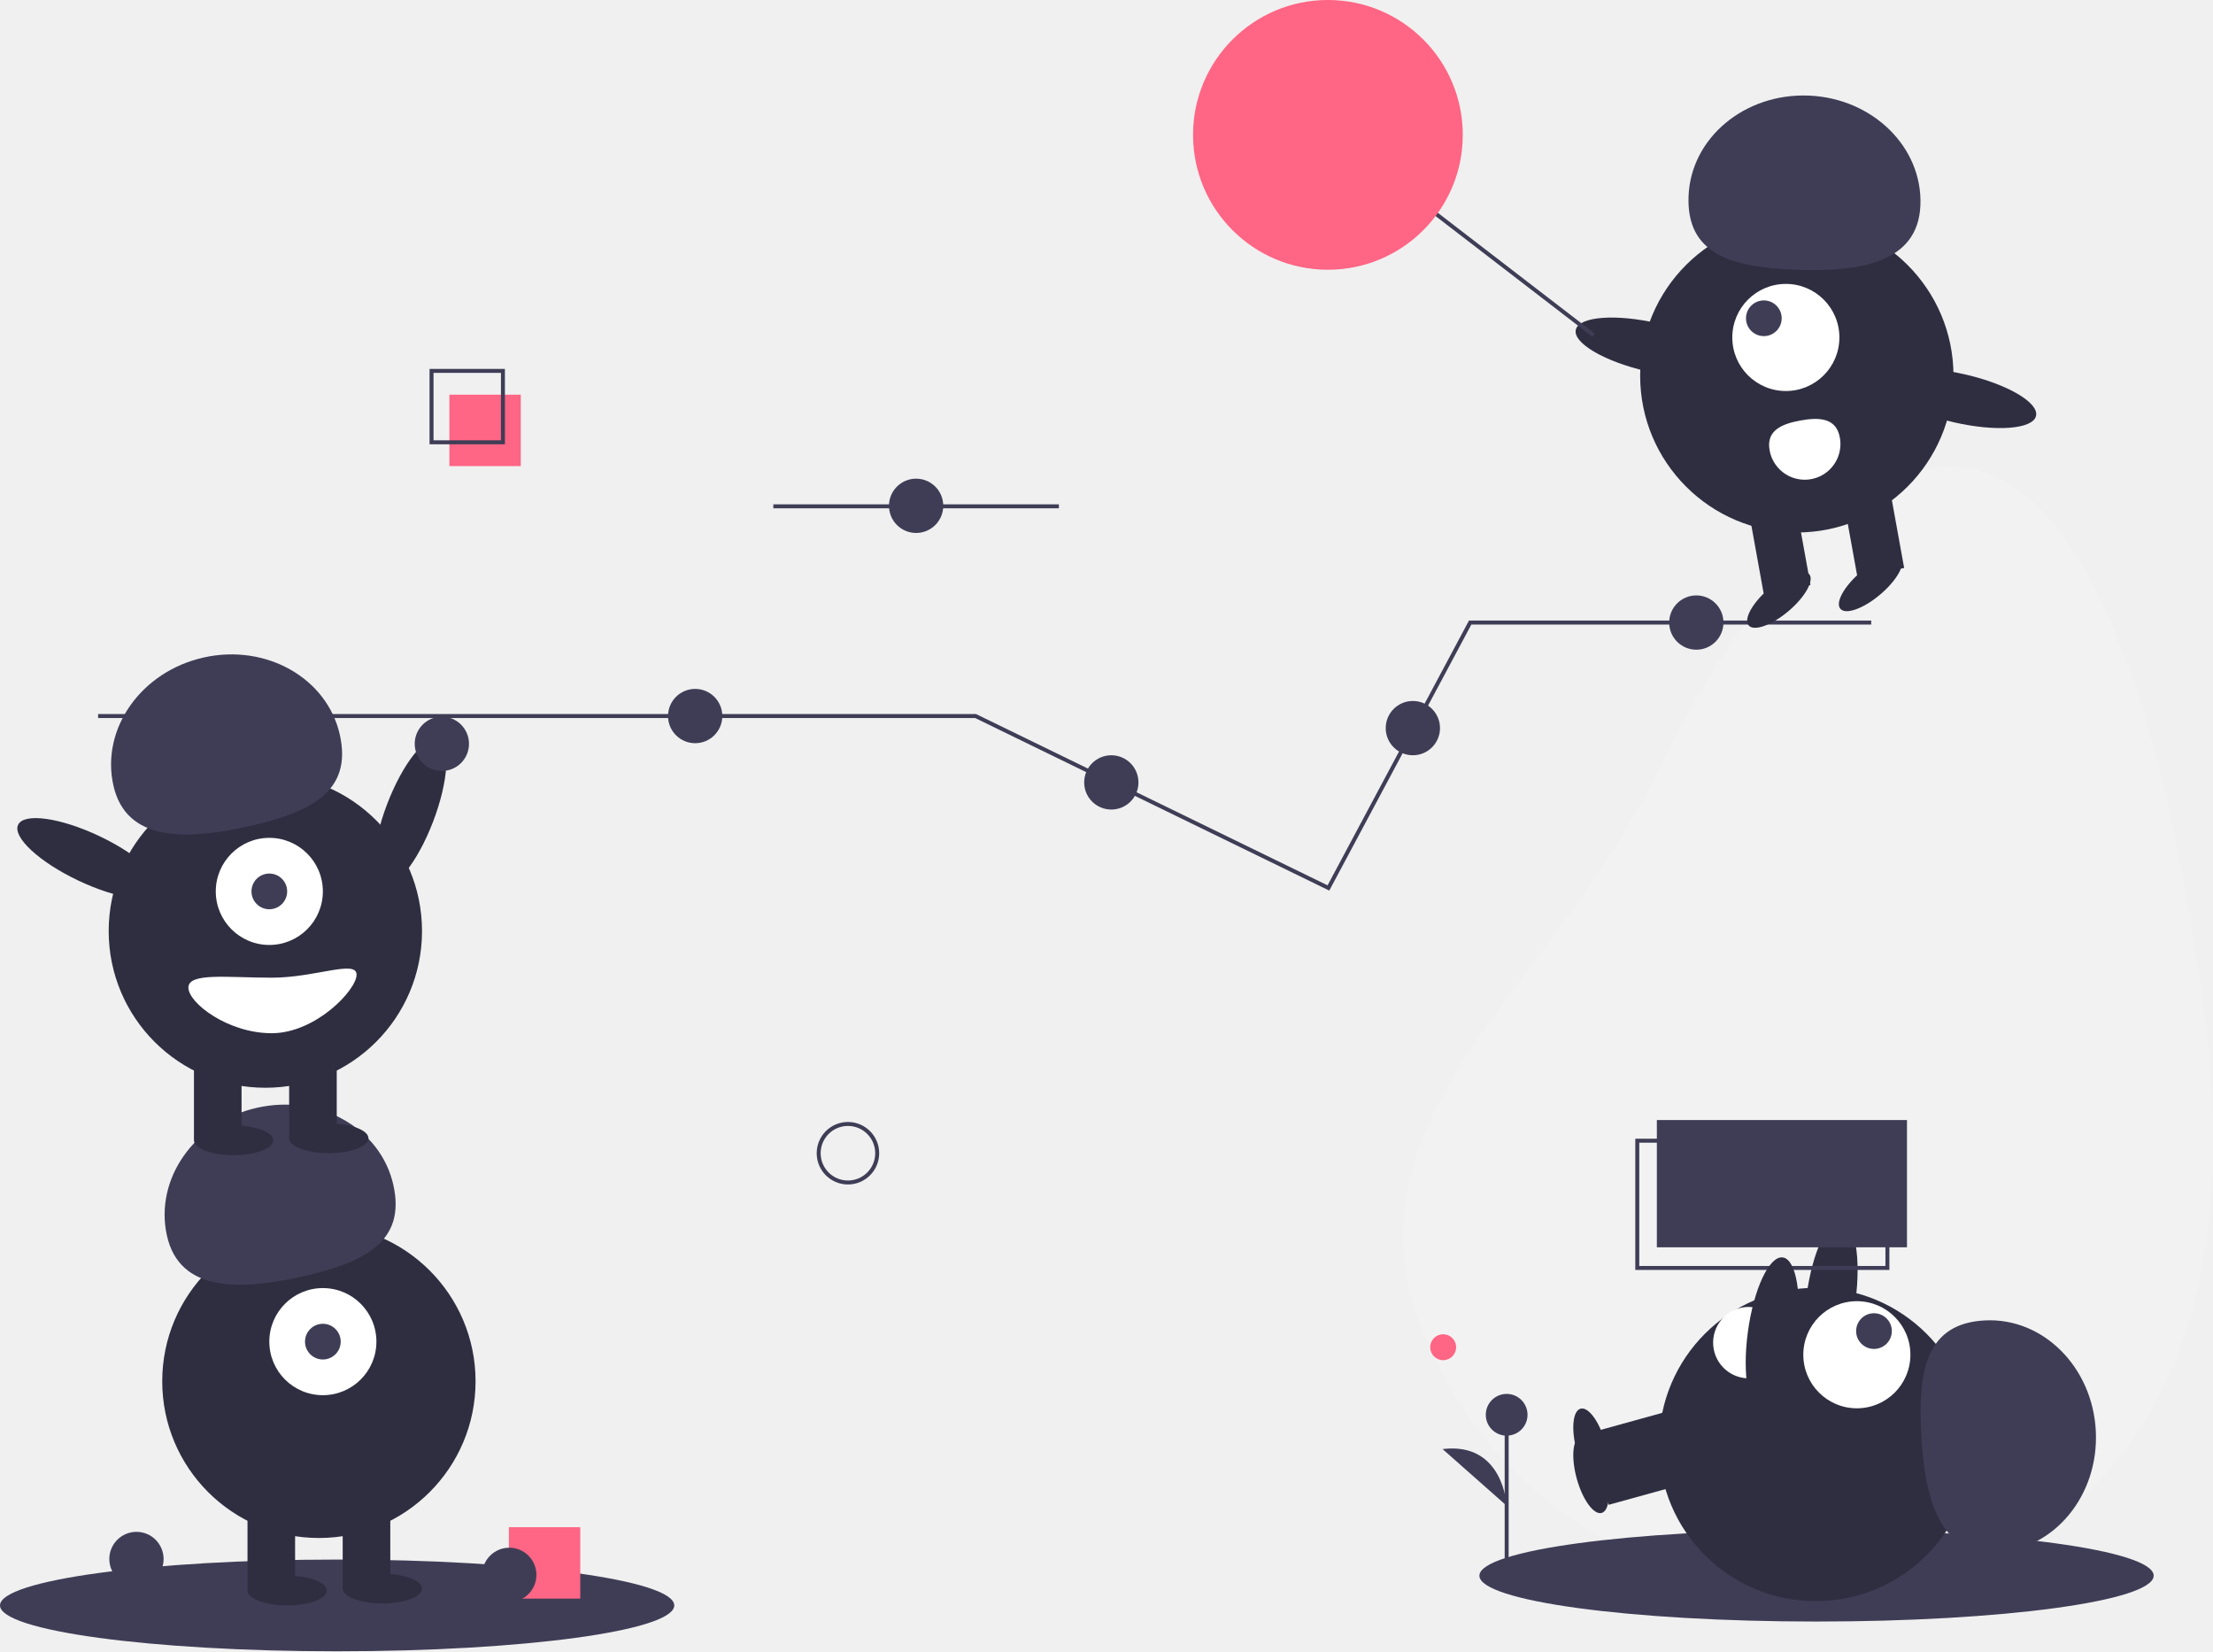
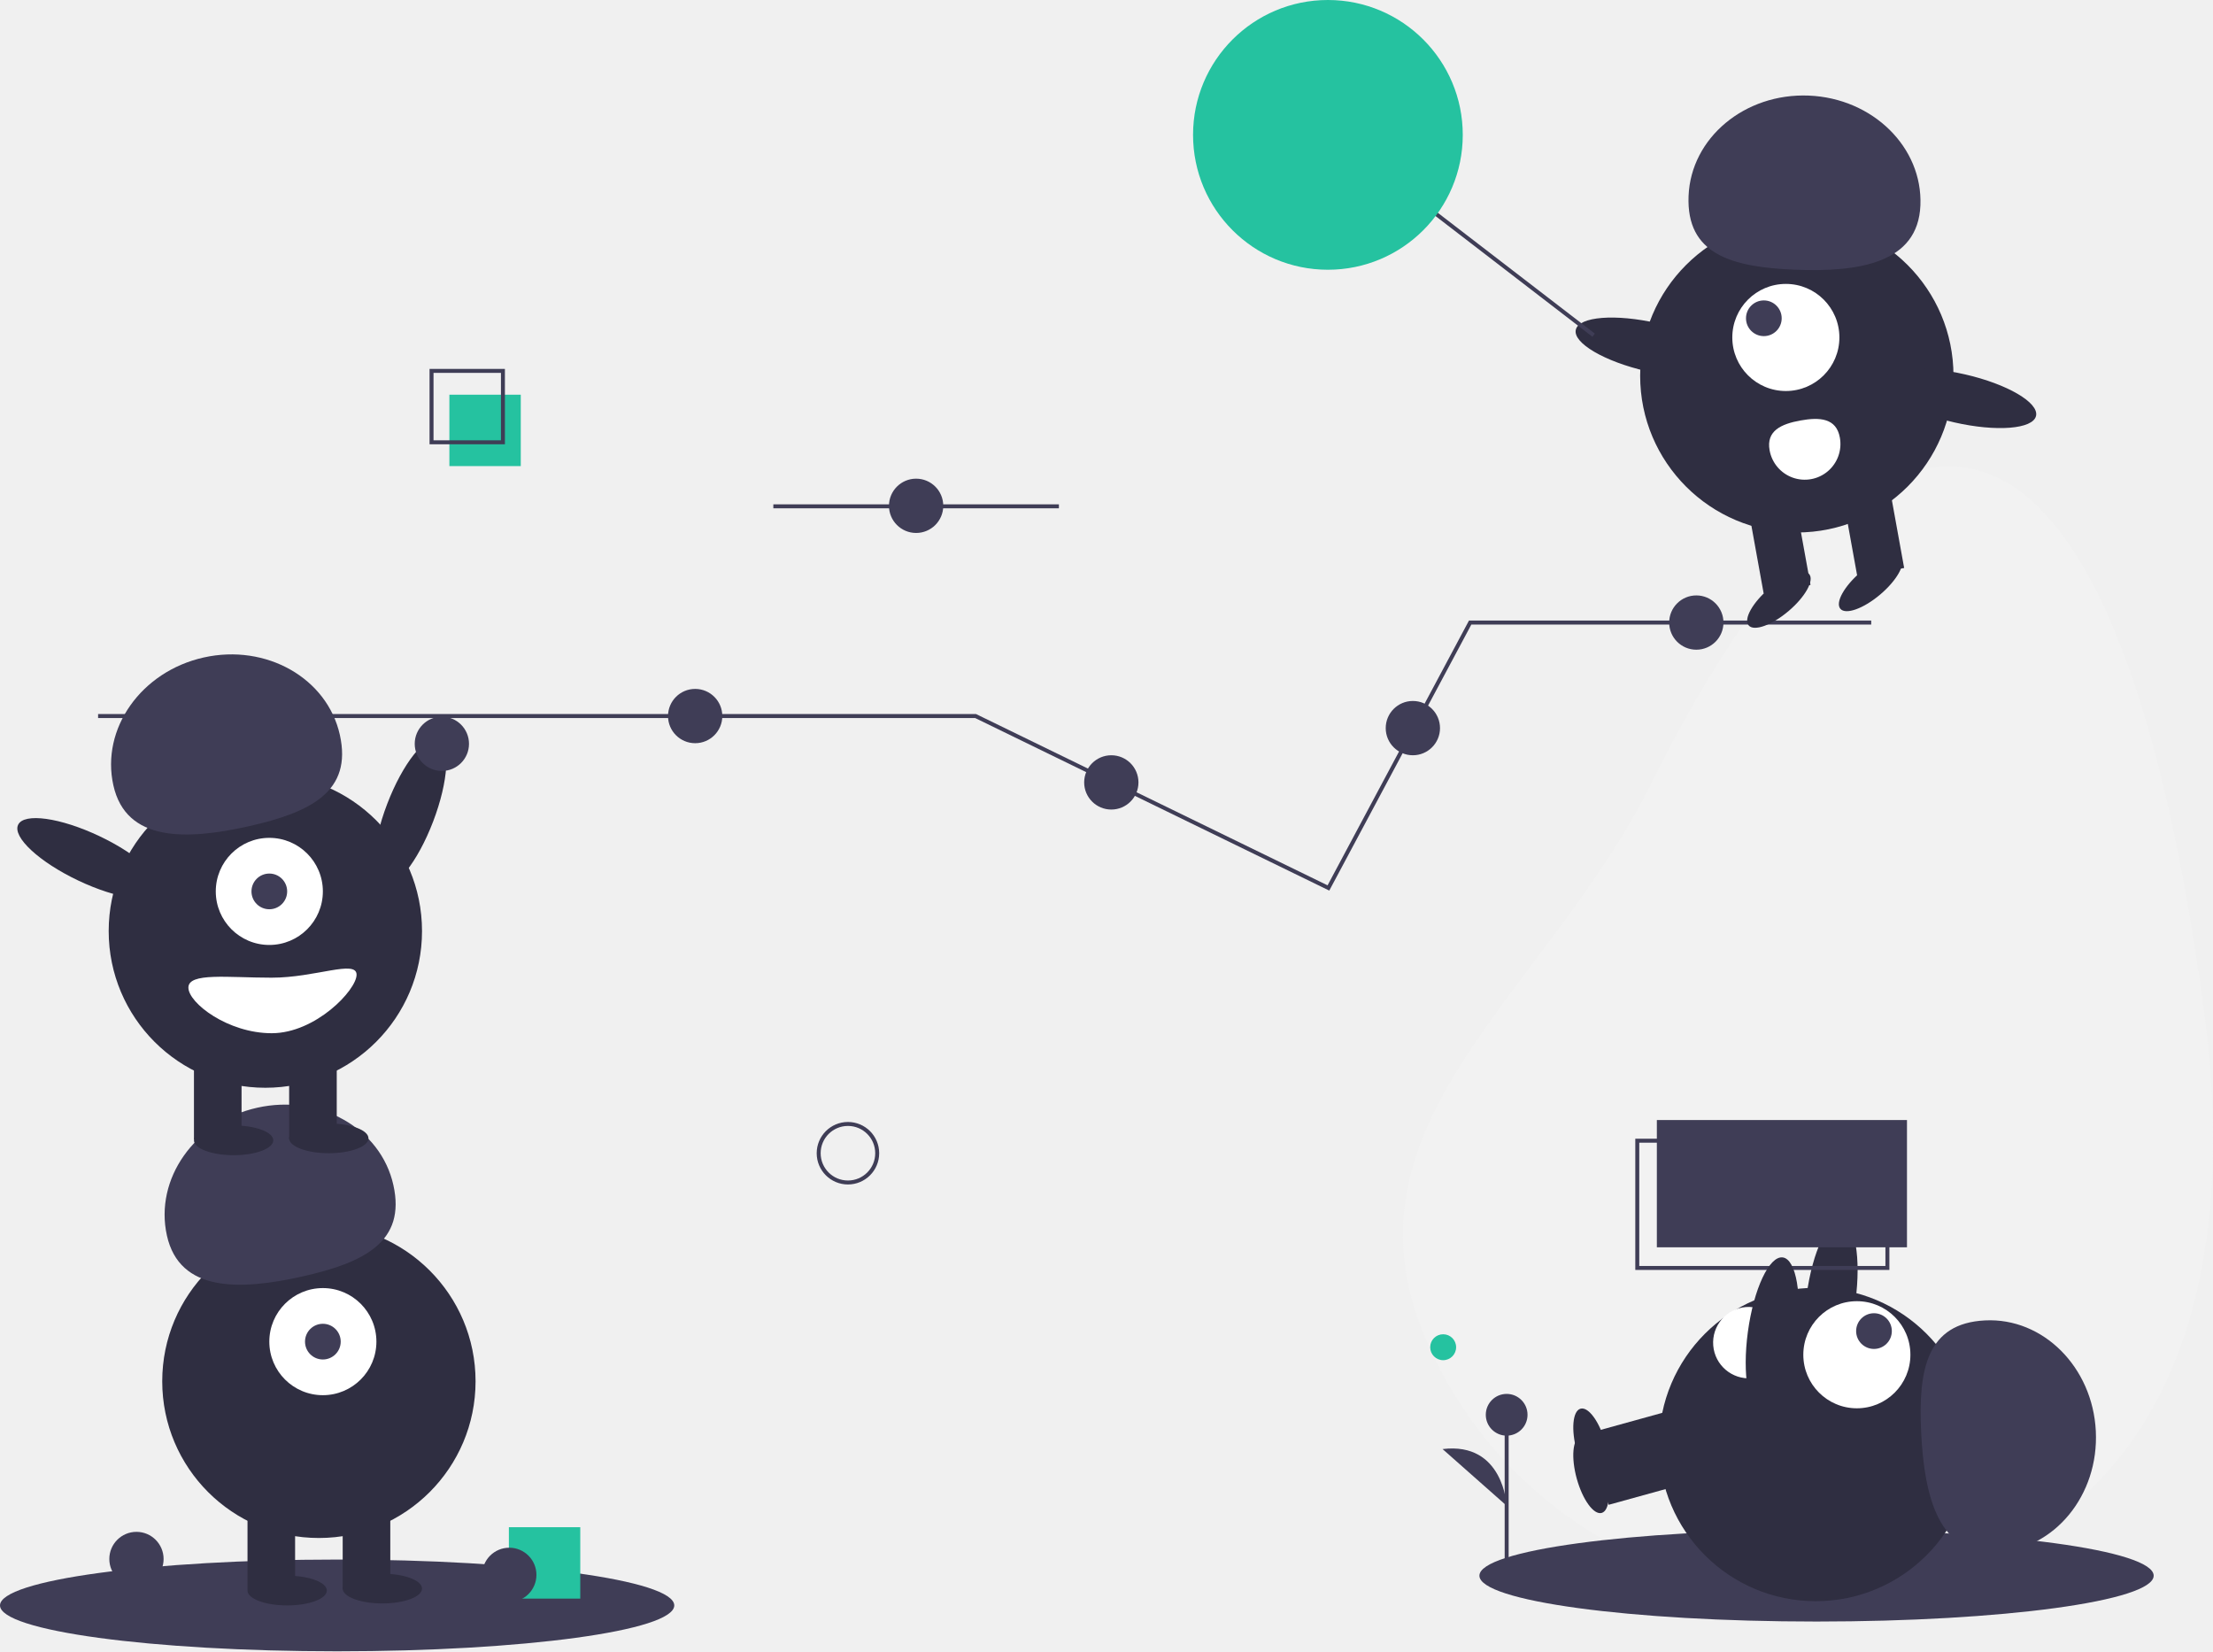
- <svg xmlns="http://www.w3.org/2000/svg" id="b32a285a-6b04-4396-8e15-f52ff515c3cb" data-name="Layer 1" width="1115.914" height="832.564" viewBox="0 0 1115.914 832.564">
+ <svg xmlns="http://www.w3.org/2000/svg" width="1115.914" height="832.564" viewBox="0 0 1115.914 832.564">
  <line x1="389.957" y1="255.282" x2="533.957" y2="255.282" fill="none" stroke="#3f3d56" stroke-miterlimit="10" stroke-width="2" />
  <ellipse cx="248.867" cy="443.498" rx="39.5" ry="12.4" transform="translate(-296.2973 483.9037) rotate(-69.08217)" fill="#2f2e41" />
  <path d="M1153.378,543.014c15.666,116.589-5.666,233.305-114.169,278.753S805.904,816.101,760.456,707.599s61.785-173.424,114.169-278.753C981.001,214.952,1104.728,180.95,1153.378,543.014Z" transform="translate(-42.04308 -33.7182)" fill="#f2f2f2" />
  <ellipse cx="916" cy="794.436" rx="170" ry="23.127" fill="#3f3d56" />
  <rect x="858.752" y="753.632" width="24" height="43" transform="translate(313.5944 1787.214) rotate(-105.4523)" fill="#2f2e41" />
  <ellipse cx="844.359" cy="777.24" rx="7.5" ry="20" transform="translate(-218.6063 219.3442) rotate(-15.45227)" fill="#2f2e41" />
  <ellipse cx="965.361" cy="688.069" rx="39.5" ry="12.4" transform="translate(111.8234 1518.548) rotate(-82.28111)" fill="#2f2e41" />
  <circle cx="915.585" cy="728.299" r="79" fill="#2f2e41" />
  <rect x="858.752" y="739.632" width="24" height="43" transform="translate(327.0883 1769.483) rotate(-105.4523)" fill="#2f2e41" />
  <ellipse cx="844.359" cy="763.24" rx="7.5" ry="20" transform="translate(-214.8762 218.8382) rotate(-15.45227)" fill="#2f2e41" />
  <circle cx="936.329" cy="683.043" r="27" fill="#fff" />
  <circle cx="944.963" cy="671.116" r="9" fill="#3f3d56" />
  <path d="M1048.858,816.306c29.235-1.463,51.625-28.808,50.01-61.076s-26.623-57.241-55.858-55.778-33.822,24.412-32.207,56.681S1019.623,817.769,1048.858,816.306Z" transform="translate(-42.04308 -33.7182)" fill="#3f3d56" />
  <path d="M925.341,728.592a18,18,0,0,1-2.904-35.883c9.909-.802,12.611,7.065,13.413,16.973S935.25,727.79,925.341,728.592Z" transform="translate(-42.04308 -33.7182)" fill="#fff" />
  <polyline points="49.464 361.025 491.957 361.025 560.56 394.447 669.866 447.699 741.334 313.887 943.574 313.887" fill="none" stroke="#3f3d56" stroke-miterlimit="10" stroke-width="2" />
  <circle cx="222.811" cy="375.025" r="13.685" fill="#3f3d56" />
  <circle cx="350.541" cy="361.025" r="13.685" fill="#3f3d56" />
  <circle cx="560.384" cy="394.478" r="13.685" fill="#3f3d56" />
  <circle cx="855.379" cy="313.887" r="13.685" fill="#3f3d56" />
  <circle cx="712.443" cy="367.108" r="13.685" fill="#3f3d56" />
  <circle cx="427.576" cy="581.441" r="14.756" fill="none" stroke="#3f3d56" stroke-miterlimit="10" stroke-width="2" />
  <ellipse cx="170" cy="809.436" rx="170" ry="23.127" fill="#3f3d56" />
  <circle cx="160.805" cy="696.436" r="79" fill="#2f2e41" />
  <rect x="124.805" y="758.436" width="24" height="43" fill="#2f2e41" />
  <rect x="172.805" y="758.436" width="24" height="43" fill="#2f2e41" />
  <ellipse cx="144.805" cy="801.936" rx="20" ry="7.5" fill="#2f2e41" />
  <ellipse cx="192.805" cy="800.936" rx="20" ry="7.5" fill="#2f2e41" />
  <circle cx="162.805" cy="676.436" r="27" fill="#fff" />
  <circle cx="162.805" cy="676.436" r="9" fill="#3f3d56" />
  <path d="M126.215,656.687c-6.379-28.568,14.012-57.434,45.544-64.475s62.265,10.41,68.644,38.978-14.519,39.104-46.051,46.145S132.594,685.254,126.215,656.687Z" transform="translate(-42.04308 -33.7182)" fill="#3f3d56" />
  <circle cx="133.805" cy="469.436" r="79" fill="#2f2e41" />
  <rect x="97.805" y="531.436" width="24" height="43" fill="#2f2e41" />
  <rect x="145.805" y="531.436" width="24" height="43" fill="#2f2e41" />
  <ellipse cx="117.805" cy="574.936" rx="20" ry="7.5" fill="#2f2e41" />
  <ellipse cx="165.805" cy="573.936" rx="20" ry="7.5" fill="#2f2e41" />
  <circle cx="135.805" cy="449.436" r="27" fill="#fff" />
  <circle cx="135.805" cy="449.436" r="9" fill="#3f3d56" />
  <path d="M99.215,429.687c-6.379-28.568,14.012-57.434,45.544-64.475s62.265,10.41,68.644,38.978-14.519,39.104-46.051,46.145S105.594,458.254,99.215,429.687Z" transform="translate(-42.04308 -33.7182)" fill="#3f3d56" />
  <ellipse cx="86.867" cy="466.498" rx="12.4" ry="39.5" transform="translate(-413.8951 311.3589) rotate(-64.62574)" fill="#2f2e41" />
  <path d="M137.043,531.655c0,7.732,19.909,23,42,23s42.805-21.768,42.805-29.5-20.713,1.5-42.805,1.5S137.043,523.923,137.043,531.655Z" transform="translate(-42.04308 -33.7182)" fill="#fff" />
  <rect x="835.474" y="564.71" width="126.129" height="64.161" fill="#3f3d56" />
  <rect x="825.603" y="575.129" width="126.129" height="64.161" fill="none" stroke="#3f3d56" stroke-miterlimit="10" stroke-width="2" />
-   <rect x="226.603" y="199" width="36" height="36" fill="#ff6584" />
+   <rect x="226.603" y="199" width="36" height="36" fill="#25c2a0" />
  <rect x="217.603" y="187" width="36" height="36" fill="none" stroke="#3f3d56" stroke-miterlimit="10" stroke-width="2" />
  <circle cx="906.052" cy="189.47" r="79" fill="#2f2e41" />
  <rect x="974.585" y="279.578" width="24" height="43" transform="matrix(-0.98401, 0.17813, -0.17813, -0.98401, 1968.981, 387.8777)" fill="#2f2e41" />
  <rect x="927.353" y="288.128" width="24" height="43" transform="translate(1876.795 413.2555) rotate(169.7389)" fill="#2f2e41" />
  <ellipse cx="939.065" cy="336.103" rx="20" ry="7.5" transform="translate(-36.79955 652.7925) rotate(-40.26106)" fill="#2f2e41" />
  <ellipse cx="985.313" cy="327.731" rx="20" ry="7.5" transform="translate(-20.43292 680.6981) rotate(-40.26106)" fill="#2f2e41" />
  <circle cx="900.521" cy="170.146" r="27" fill="#fff" />
  <circle cx="889.424" cy="160.468" r="9" fill="#3f3d56" />
  <path d="M1010.415,137.245c1.188-29.247-24.019-54.019-56.301-55.331s-59.415,21.335-60.603,50.582,21.252,35.892,53.534,37.203S1009.227,166.492,1010.415,137.245Z" transform="translate(-42.04308 -33.7182)" fill="#3f3d56" />
  <ellipse cx="875.15" cy="208.796" rx="12.4" ry="39.5" transform="translate(434.0611 981.4555) rotate(-77.0899)" fill="#2f2e41" />
  <ellipse cx="1030.224" cy="234.584" rx="12.4" ry="39.5" transform="translate(529.3514 1152.636) rotate(-77.0899)" fill="#2f2e41" />
  <path d="M969.793,254.321a18,18,0,1,1-35.424,6.413c-1.771-9.782,5.792-13.244,15.575-15.014S968.022,244.539,969.793,254.321Z" transform="translate(-42.04308 -33.7182)" fill="#fff" />
  <line x1="712.603" y1="99" x2="803.603" y2="169" fill="none" stroke="#3f3d56" stroke-miterlimit="10" stroke-width="2" />
-   <circle cx="669.603" cy="68" r="68" fill="#ff6584" />
+   <circle cx="669.603" cy="68" r="68" fill="#25c2a0" />
  <ellipse cx="935.71" cy="706.84" rx="39.5" ry="12.4" transform="translate(67.55305 1505.415) rotate(-82.28111)" fill="#2f2e41" />
  <circle cx="68.811" cy="786.025" r="13.685" fill="#3f3d56" />
-   <rect x="256.603" y="770" width="36" height="36" fill="#ff6584" />
+   <rect x="256.603" y="770" width="36" height="36" fill="#25c2a0" />
  <circle cx="256.811" cy="794.025" r="13.685" fill="#3f3d56" />
  <circle cx="461.957" cy="255.025" r="13.685" fill="#3f3d56" />
-   <circle cx="727.721" cy="679.252" r="6.535" fill="#ff6584" />
+   <circle cx="727.721" cy="679.252" r="6.535" fill="#25c2a0" />
  <line x1="759.739" y1="787.725" x2="759.739" y2="713.313" fill="#3f3d56" stroke="#3f3d56" stroke-miterlimit="10" stroke-width="2" />
  <circle cx="759.739" cy="713.313" r="10.523" fill="#3f3d56" />
  <path d="M801.782,792.893s-1.503-32.332-32.32-28.574" transform="translate(-42.04308 -33.7182)" fill="#3f3d56" />
</svg>
